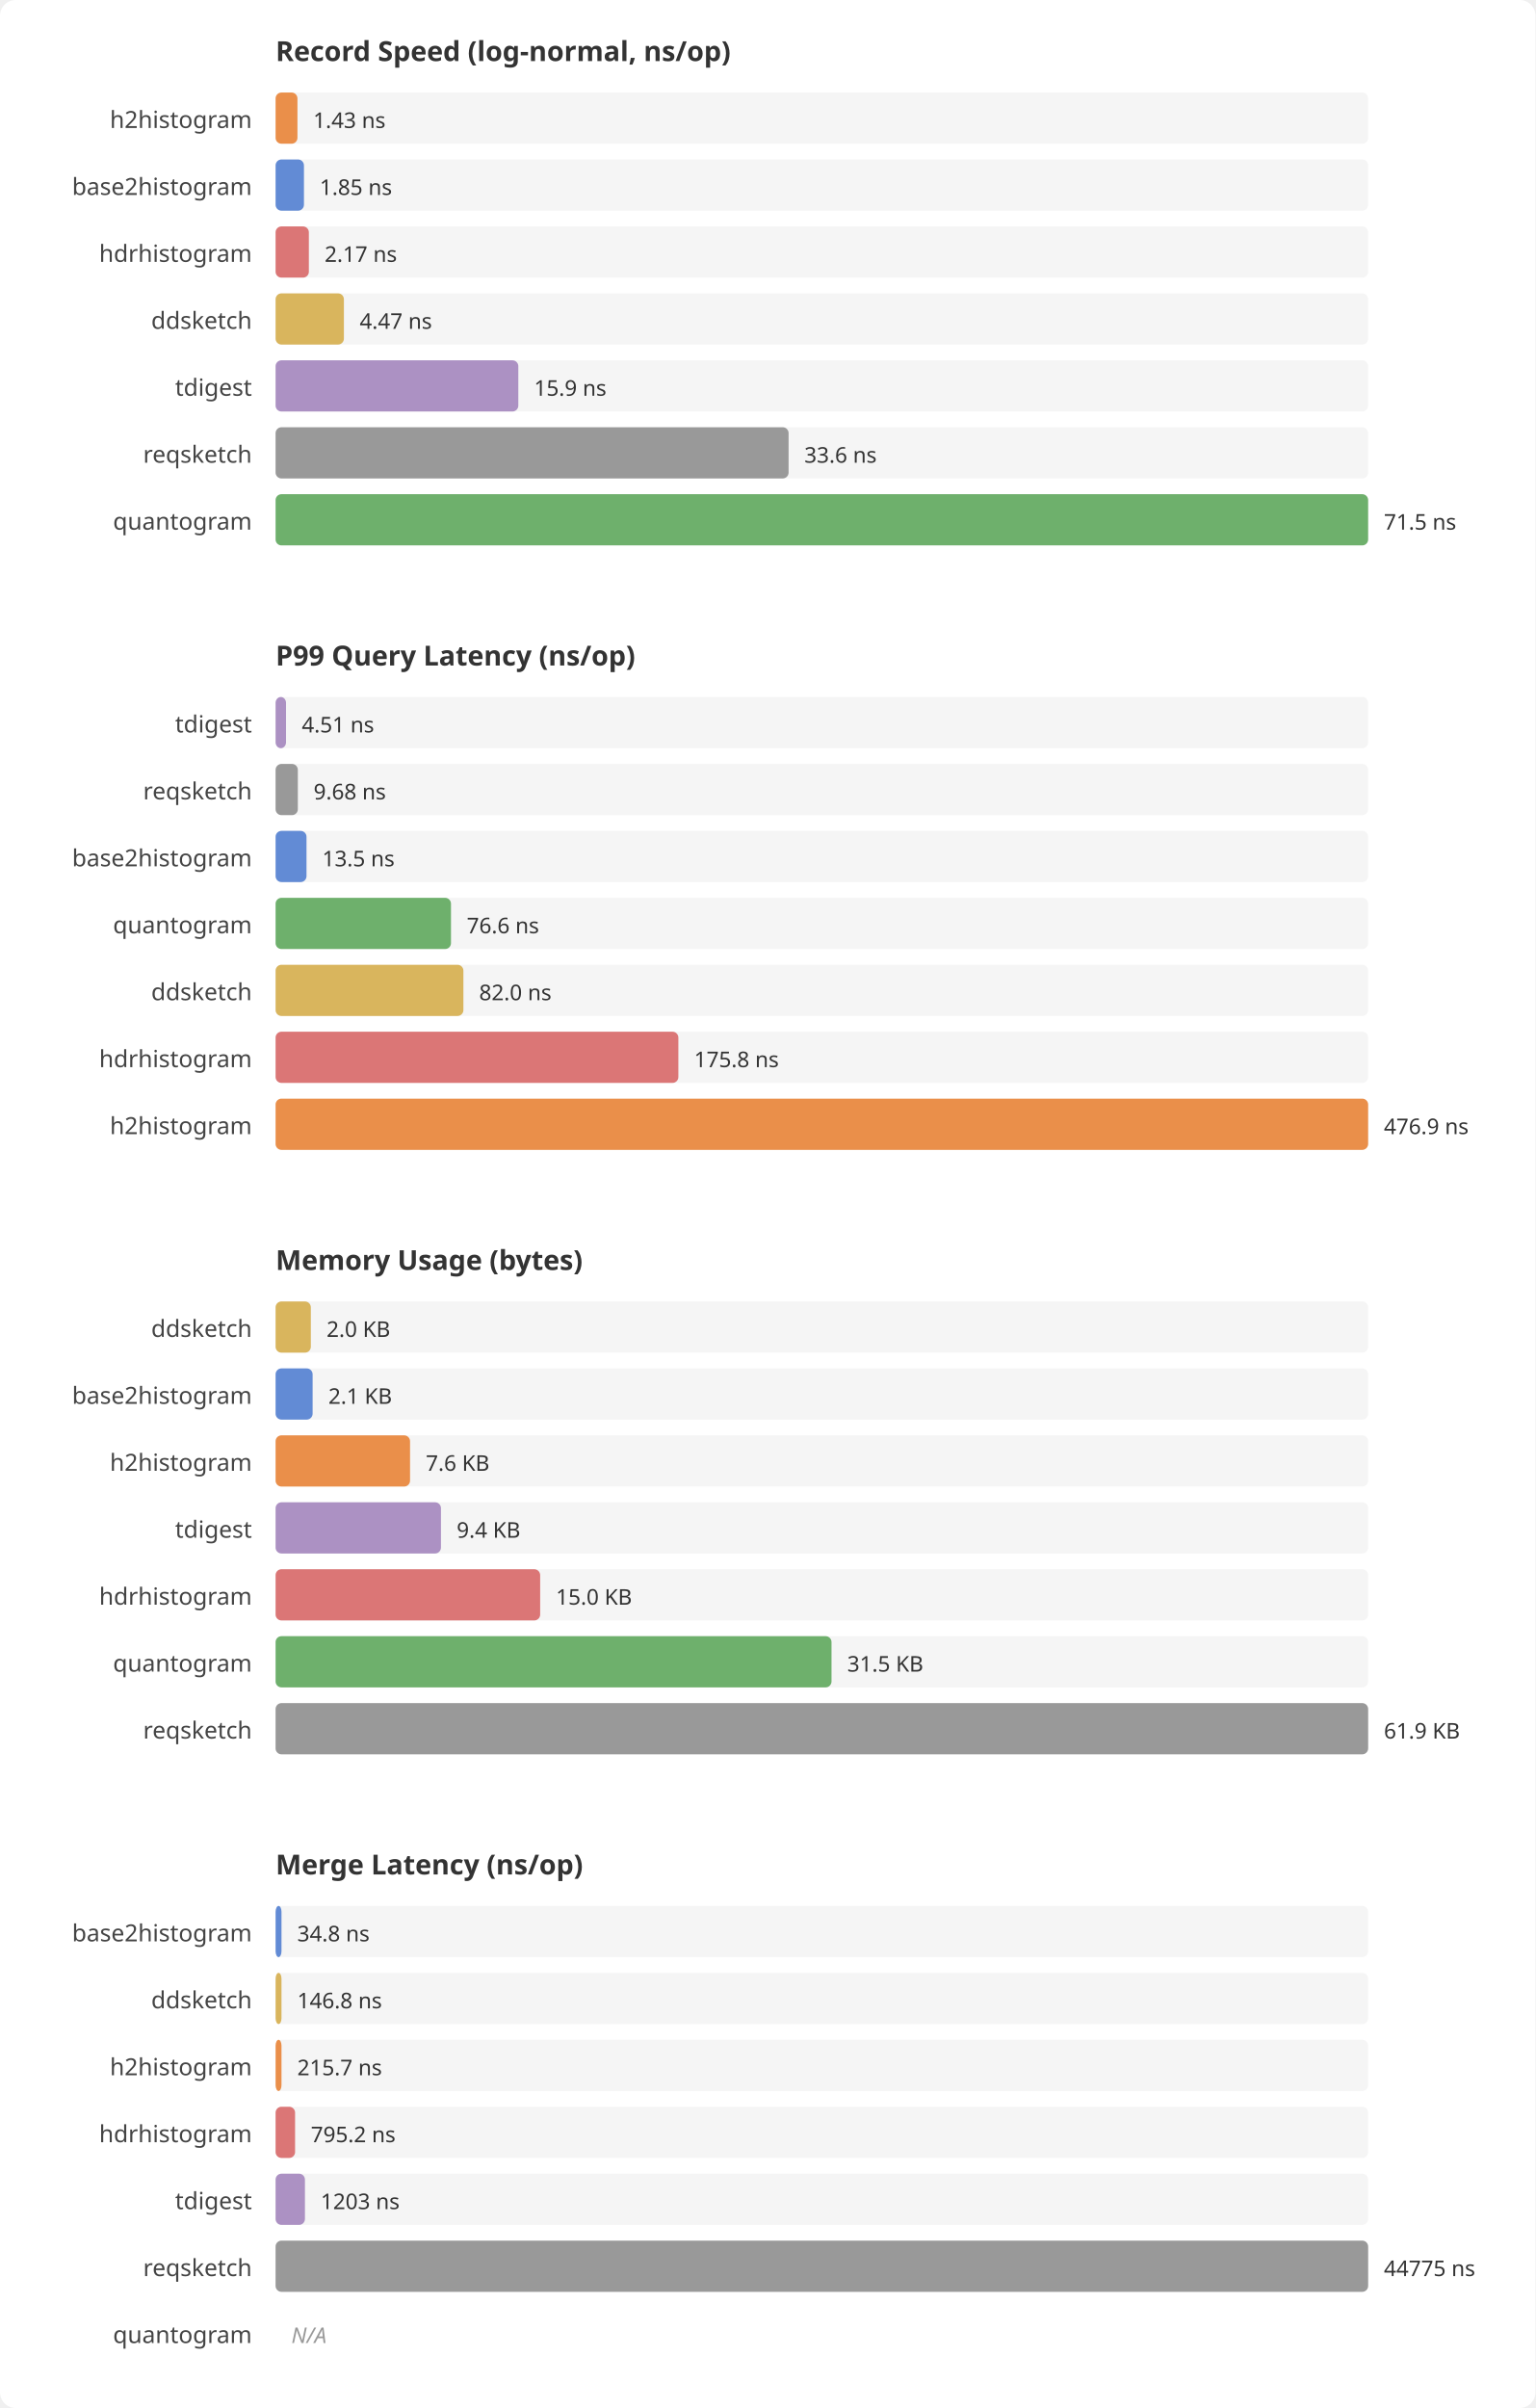
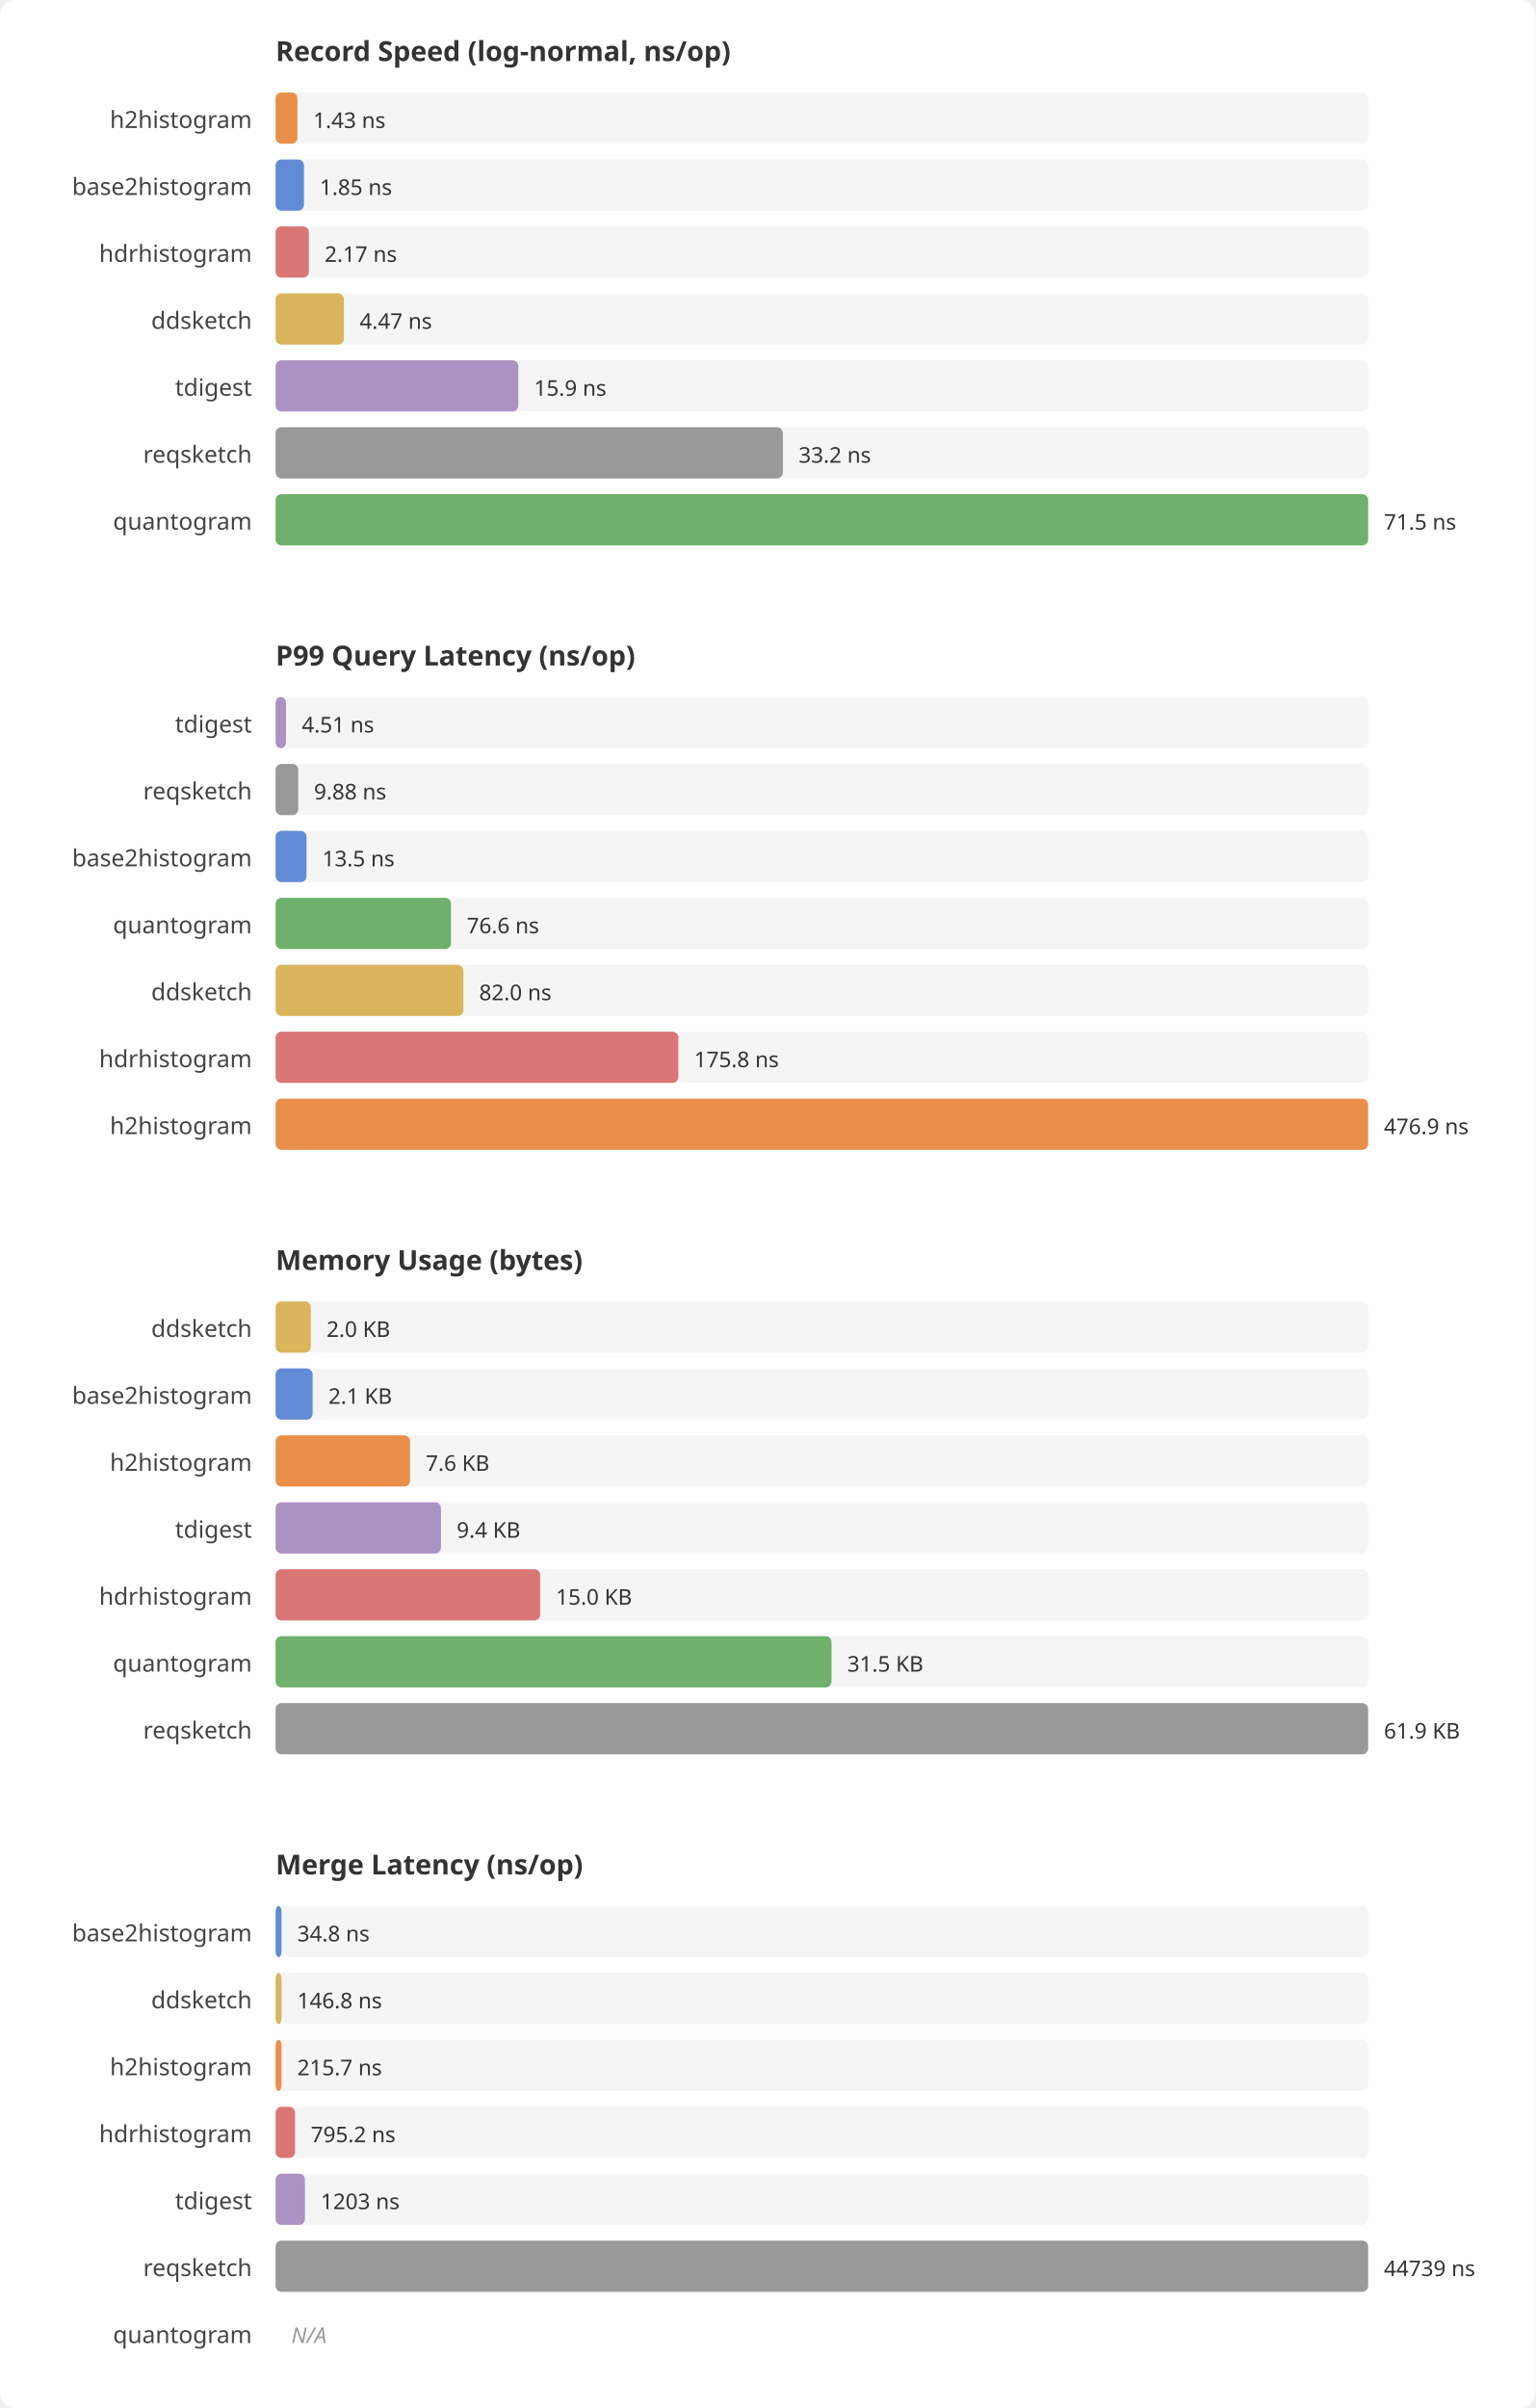
<svg xmlns="http://www.w3.org/2000/svg" viewBox="0 0 780 1223" width="780" height="1223">
  <rect x="0.0" y="0.0" width="780.0" height="1223.0" fill="white" rx="8" />
  <text x="140.0" y="31.0" font-family="system-ui,sans-serif" font-size="14" font-weight="600" fill="#333">Record Speed (log-normal, ns/op)</text>
  <text x="128.0" y="65.0" font-family="system-ui,sans-serif" font-size="12" fill="#444" text-anchor="end">h2histogram</text>
  <rect x="140.0" y="47.0" width="555.0" height="26.0" fill="#f5f5f5" rx="3" />
  <rect x="140.0" y="47.0" width="11.1" height="26.0" fill="#E87D2B" rx="3" opacity="0.85" />
  <text x="159.1" y="65.0" font-family="system-ui,sans-serif" font-size="11" fill="#333" font-weight="500">1.43 ns</text>
  <text x="128.0" y="99.0" font-family="system-ui,sans-serif" font-size="12" fill="#444" text-anchor="end">base2histogram</text>
  <rect x="140.0" y="81.0" width="555.0" height="26.0" fill="#f5f5f5" rx="3" />
  <rect x="140.0" y="81.0" width="14.4" height="26.0" fill="#4878CF" rx="3" opacity="0.85" />
  <text x="162.4" y="99.0" font-family="system-ui,sans-serif" font-size="11" fill="#333" font-weight="500">1.85 ns</text>
  <text x="128.0" y="133.0" font-family="system-ui,sans-serif" font-size="12" fill="#444" text-anchor="end">hdrhistogram</text>
  <rect x="140.0" y="115.0" width="555.0" height="26.0" fill="#f5f5f5" rx="3" />
  <rect x="140.0" y="115.0" width="16.9" height="26.0" fill="#D65F5F" rx="3" opacity="0.85" />
  <text x="164.9" y="133.0" font-family="system-ui,sans-serif" font-size="11" fill="#333" font-weight="500">2.17 ns</text>
  <text x="128.0" y="167.0" font-family="system-ui,sans-serif" font-size="12" fill="#444" text-anchor="end">ddsketch</text>
  <rect x="140.0" y="149.0" width="555.0" height="26.0" fill="#f5f5f5" rx="3" />
  <rect x="140.0" y="149.0" width="34.7" height="26.0" fill="#D4A942" rx="3" opacity="0.85" />
  <text x="182.7" y="167.0" font-family="system-ui,sans-serif" font-size="11" fill="#333" font-weight="500">4.47 ns</text>
  <text x="128.0" y="201.0" font-family="system-ui,sans-serif" font-size="12" fill="#444" text-anchor="end">tdigest</text>
  <rect x="140.0" y="183.0" width="555.0" height="26.0" fill="#f5f5f5" rx="3" />
  <rect x="140.0" y="183.0" width="123.3" height="26.0" fill="#9F7FBA" rx="3" opacity="0.85" />
  <text x="271.3" y="201.0" font-family="system-ui,sans-serif" font-size="11" fill="#333" font-weight="500">15.9 ns</text>
  <text x="128.0" y="235.0" font-family="system-ui,sans-serif" font-size="12" fill="#444" text-anchor="end">reqsketch</text>
  <rect x="140.0" y="217.0" width="555.0" height="26.0" fill="#f5f5f5" rx="3" />
-   <rect x="140.0" y="217.0" width="260.6" height="26.0" fill="#888888" rx="3" opacity="0.85" />
-   <text x="408.6" y="235.0" font-family="system-ui,sans-serif" font-size="11" fill="#333" font-weight="500">33.6 ns</text>
+   <rect x="140.0" y="217.0" width="257.7" height="26.0" fill="#888888" rx="3" opacity="0.85" />
+   <text x="405.7" y="235.0" font-family="system-ui,sans-serif" font-size="11" fill="#333" font-weight="500">33.2 ns</text>
  <text x="128.0" y="269.0" font-family="system-ui,sans-serif" font-size="12" fill="#444" text-anchor="end">quantogram</text>
  <rect x="140.0" y="251.0" width="555.0" height="26.0" fill="#f5f5f5" rx="3" />
  <rect x="140.0" y="251.0" width="555.0" height="26.0" fill="#56A354" rx="3" opacity="0.85" />
  <text x="703.0" y="269.0" font-family="system-ui,sans-serif" font-size="11" fill="#333" font-weight="500">71.5 ns</text>
  <text x="140.0" y="338.0" font-family="system-ui,sans-serif" font-size="14" font-weight="600" fill="#333">P99 Query Latency (ns/op)</text>
  <text x="128.0" y="372.0" font-family="system-ui,sans-serif" font-size="12" fill="#444" text-anchor="end">tdigest</text>
  <rect x="140.0" y="354.0" width="555.0" height="26.0" fill="#f5f5f5" rx="3" />
  <rect x="140.0" y="354.0" width="5.3" height="26.0" fill="#9F7FBA" rx="3" opacity="0.85" />
  <text x="153.3" y="372.0" font-family="system-ui,sans-serif" font-size="11" fill="#333" font-weight="500">4.51 ns</text>
  <text x="128.0" y="406.0" font-family="system-ui,sans-serif" font-size="12" fill="#444" text-anchor="end">reqsketch</text>
  <rect x="140.0" y="388.0" width="555.0" height="26.0" fill="#f5f5f5" rx="3" />
-   <rect x="140.0" y="388.0" width="11.3" height="26.0" fill="#888888" rx="3" opacity="0.85" />
-   <text x="159.3" y="406.0" font-family="system-ui,sans-serif" font-size="11" fill="#333" font-weight="500">9.68 ns</text>
+   <rect x="140.0" y="388.0" width="11.5" height="26.0" fill="#888888" rx="3" opacity="0.85" />
+   <text x="159.5" y="406.0" font-family="system-ui,sans-serif" font-size="11" fill="#333" font-weight="500">9.88 ns</text>
  <text x="128.0" y="440.0" font-family="system-ui,sans-serif" font-size="12" fill="#444" text-anchor="end">base2histogram</text>
  <rect x="140.0" y="422.0" width="555.0" height="26.0" fill="#f5f5f5" rx="3" />
  <rect x="140.0" y="422.0" width="15.7" height="26.0" fill="#4878CF" rx="3" opacity="0.85" />
  <text x="163.7" y="440.0" font-family="system-ui,sans-serif" font-size="11" fill="#333" font-weight="500">13.5 ns</text>
  <text x="128.0" y="474.0" font-family="system-ui,sans-serif" font-size="12" fill="#444" text-anchor="end">quantogram</text>
  <rect x="140.0" y="456.0" width="555.0" height="26.0" fill="#f5f5f5" rx="3" />
  <rect x="140.0" y="456.0" width="89.1" height="26.0" fill="#56A354" rx="3" opacity="0.85" />
  <text x="237.1" y="474.0" font-family="system-ui,sans-serif" font-size="11" fill="#333" font-weight="500">76.6 ns</text>
  <text x="128.0" y="508.0" font-family="system-ui,sans-serif" font-size="12" fill="#444" text-anchor="end">ddsketch</text>
  <rect x="140.0" y="490.0" width="555.0" height="26.0" fill="#f5f5f5" rx="3" />
  <rect x="140.0" y="490.0" width="95.4" height="26.0" fill="#D4A942" rx="3" opacity="0.85" />
  <text x="243.4" y="508.0" font-family="system-ui,sans-serif" font-size="11" fill="#333" font-weight="500">82.0 ns</text>
  <text x="128.0" y="542.0" font-family="system-ui,sans-serif" font-size="12" fill="#444" text-anchor="end">hdrhistogram</text>
  <rect x="140.0" y="524.0" width="555.0" height="26.0" fill="#f5f5f5" rx="3" />
  <rect x="140.0" y="524.0" width="204.6" height="26.0" fill="#D65F5F" rx="3" opacity="0.85" />
  <text x="352.6" y="542.0" font-family="system-ui,sans-serif" font-size="11" fill="#333" font-weight="500">175.8 ns</text>
  <text x="128.0" y="576.0" font-family="system-ui,sans-serif" font-size="12" fill="#444" text-anchor="end">h2histogram</text>
  <rect x="140.0" y="558.0" width="555.0" height="26.0" fill="#f5f5f5" rx="3" />
  <rect x="140.0" y="558.0" width="555.0" height="26.0" fill="#E87D2B" rx="3" opacity="0.85" />
  <text x="703.0" y="576.0" font-family="system-ui,sans-serif" font-size="11" fill="#333" font-weight="500">476.9 ns</text>
  <text x="140.0" y="645.0" font-family="system-ui,sans-serif" font-size="14" font-weight="600" fill="#333">Memory Usage (bytes)</text>
  <text x="128.0" y="679.0" font-family="system-ui,sans-serif" font-size="12" fill="#444" text-anchor="end">ddsketch</text>
  <rect x="140.0" y="661.0" width="555.0" height="26.0" fill="#f5f5f5" rx="3" />
  <rect x="140.0" y="661.0" width="17.9" height="26.0" fill="#D4A942" rx="3" opacity="0.85" />
  <text x="165.9" y="679.0" font-family="system-ui,sans-serif" font-size="11" fill="#333" font-weight="500">2.0 KB</text>
  <text x="128.0" y="713.0" font-family="system-ui,sans-serif" font-size="12" fill="#444" text-anchor="end">base2histogram</text>
  <rect x="140.0" y="695.0" width="555.0" height="26.0" fill="#f5f5f5" rx="3" />
  <rect x="140.0" y="695.0" width="18.8" height="26.0" fill="#4878CF" rx="3" opacity="0.85" />
  <text x="166.8" y="713.0" font-family="system-ui,sans-serif" font-size="11" fill="#333" font-weight="500">2.1 KB</text>
  <text x="128.0" y="747.0" font-family="system-ui,sans-serif" font-size="12" fill="#444" text-anchor="end">h2histogram</text>
  <rect x="140.0" y="729.0" width="555.0" height="26.0" fill="#f5f5f5" rx="3" />
  <rect x="140.0" y="729.0" width="68.3" height="26.0" fill="#E87D2B" rx="3" opacity="0.85" />
  <text x="216.3" y="747.0" font-family="system-ui,sans-serif" font-size="11" fill="#333" font-weight="500">7.6 KB</text>
  <text x="128.0" y="781.0" font-family="system-ui,sans-serif" font-size="12" fill="#444" text-anchor="end">tdigest</text>
  <rect x="140.0" y="763.0" width="555.0" height="26.0" fill="#f5f5f5" rx="3" />
  <rect x="140.0" y="763.0" width="84.0" height="26.0" fill="#9F7FBA" rx="3" opacity="0.85" />
  <text x="232.0" y="781.0" font-family="system-ui,sans-serif" font-size="11" fill="#333" font-weight="500">9.4 KB</text>
  <text x="128.0" y="815.0" font-family="system-ui,sans-serif" font-size="12" fill="#444" text-anchor="end">hdrhistogram</text>
  <rect x="140.0" y="797.0" width="555.0" height="26.0" fill="#f5f5f5" rx="3" />
  <rect x="140.0" y="797.0" width="134.4" height="26.0" fill="#D65F5F" rx="3" opacity="0.85" />
  <text x="282.4" y="815.0" font-family="system-ui,sans-serif" font-size="11" fill="#333" font-weight="500">15.0 KB</text>
  <text x="128.0" y="849.0" font-family="system-ui,sans-serif" font-size="12" fill="#444" text-anchor="end">quantogram</text>
  <rect x="140.0" y="831.0" width="555.0" height="26.0" fill="#f5f5f5" rx="3" />
  <rect x="140.0" y="831.0" width="282.4" height="26.0" fill="#56A354" rx="3" opacity="0.85" />
  <text x="430.4" y="849.0" font-family="system-ui,sans-serif" font-size="11" fill="#333" font-weight="500">31.5 KB</text>
  <text x="128.0" y="883.0" font-family="system-ui,sans-serif" font-size="12" fill="#444" text-anchor="end">reqsketch</text>
  <rect x="140.0" y="865.0" width="555.0" height="26.0" fill="#f5f5f5" rx="3" />
  <rect x="140.0" y="865.0" width="555.0" height="26.0" fill="#888888" rx="3" opacity="0.85" />
  <text x="703.0" y="883.0" font-family="system-ui,sans-serif" font-size="11" fill="#333" font-weight="500">61.9 KB</text>
  <text x="140.0" y="952.0" font-family="system-ui,sans-serif" font-size="14" font-weight="600" fill="#333">Merge Latency (ns/op)</text>
  <text x="128.0" y="986.0" font-family="system-ui,sans-serif" font-size="12" fill="#444" text-anchor="end">base2histogram</text>
  <rect x="140.0" y="968.0" width="555.0" height="26.0" fill="#f5f5f5" rx="3" />
  <rect x="140.0" y="968.0" width="3.0" height="26.0" fill="#4878CF" rx="3" opacity="0.85" />
  <text x="151.0" y="986.0" font-family="system-ui,sans-serif" font-size="11" fill="#333" font-weight="500">34.8 ns</text>
  <text x="128.0" y="1020.0" font-family="system-ui,sans-serif" font-size="12" fill="#444" text-anchor="end">ddsketch</text>
  <rect x="140.0" y="1002.0" width="555.0" height="26.0" fill="#f5f5f5" rx="3" />
  <rect x="140.0" y="1002.0" width="3.0" height="26.0" fill="#D4A942" rx="3" opacity="0.85" />
  <text x="151.0" y="1020.0" font-family="system-ui,sans-serif" font-size="11" fill="#333" font-weight="500">146.8 ns</text>
  <text x="128.0" y="1054.0" font-family="system-ui,sans-serif" font-size="12" fill="#444" text-anchor="end">h2histogram</text>
  <rect x="140.0" y="1036.0" width="555.0" height="26.0" fill="#f5f5f5" rx="3" />
  <rect x="140.0" y="1036.0" width="3.0" height="26.0" fill="#E87D2B" rx="3" opacity="0.85" />
  <text x="151.0" y="1054.0" font-family="system-ui,sans-serif" font-size="11" fill="#333" font-weight="500">215.7 ns</text>
  <text x="128.0" y="1088.0" font-family="system-ui,sans-serif" font-size="12" fill="#444" text-anchor="end">hdrhistogram</text>
  <rect x="140.0" y="1070.0" width="555.0" height="26.0" fill="#f5f5f5" rx="3" />
  <rect x="140.0" y="1070.0" width="9.9" height="26.0" fill="#D65F5F" rx="3" opacity="0.85" />
  <text x="157.9" y="1088.0" font-family="system-ui,sans-serif" font-size="11" fill="#333" font-weight="500">795.2 ns</text>
  <text x="128.0" y="1122.0" font-family="system-ui,sans-serif" font-size="12" fill="#444" text-anchor="end">tdigest</text>
  <rect x="140.0" y="1104.0" width="555.0" height="26.0" fill="#f5f5f5" rx="3" />
  <rect x="140.0" y="1104.0" width="14.9" height="26.0" fill="#9F7FBA" rx="3" opacity="0.85" />
  <text x="162.9" y="1122.0" font-family="system-ui,sans-serif" font-size="11" fill="#333" font-weight="500">1203 ns</text>
  <text x="128.0" y="1156.0" font-family="system-ui,sans-serif" font-size="12" fill="#444" text-anchor="end">reqsketch</text>
  <rect x="140.0" y="1138.0" width="555.0" height="26.0" fill="#f5f5f5" rx="3" />
  <rect x="140.0" y="1138.0" width="555.0" height="26.0" fill="#888888" rx="3" opacity="0.85" />
-   <text x="703.0" y="1156.0" font-family="system-ui,sans-serif" font-size="11" fill="#333" font-weight="500">44775 ns</text>
+   <text x="703.0" y="1156.0" font-family="system-ui,sans-serif" font-size="11" fill="#333" font-weight="500">44739 ns</text>
  <text x="128.0" y="1190.0" font-family="system-ui,sans-serif" font-size="12" fill="#444" text-anchor="end">quantogram</text>
  <text x="148.0" y="1190.0" font-family="system-ui,sans-serif" font-size="11" fill="#999" font-style="italic">N/A</text>
</svg>
